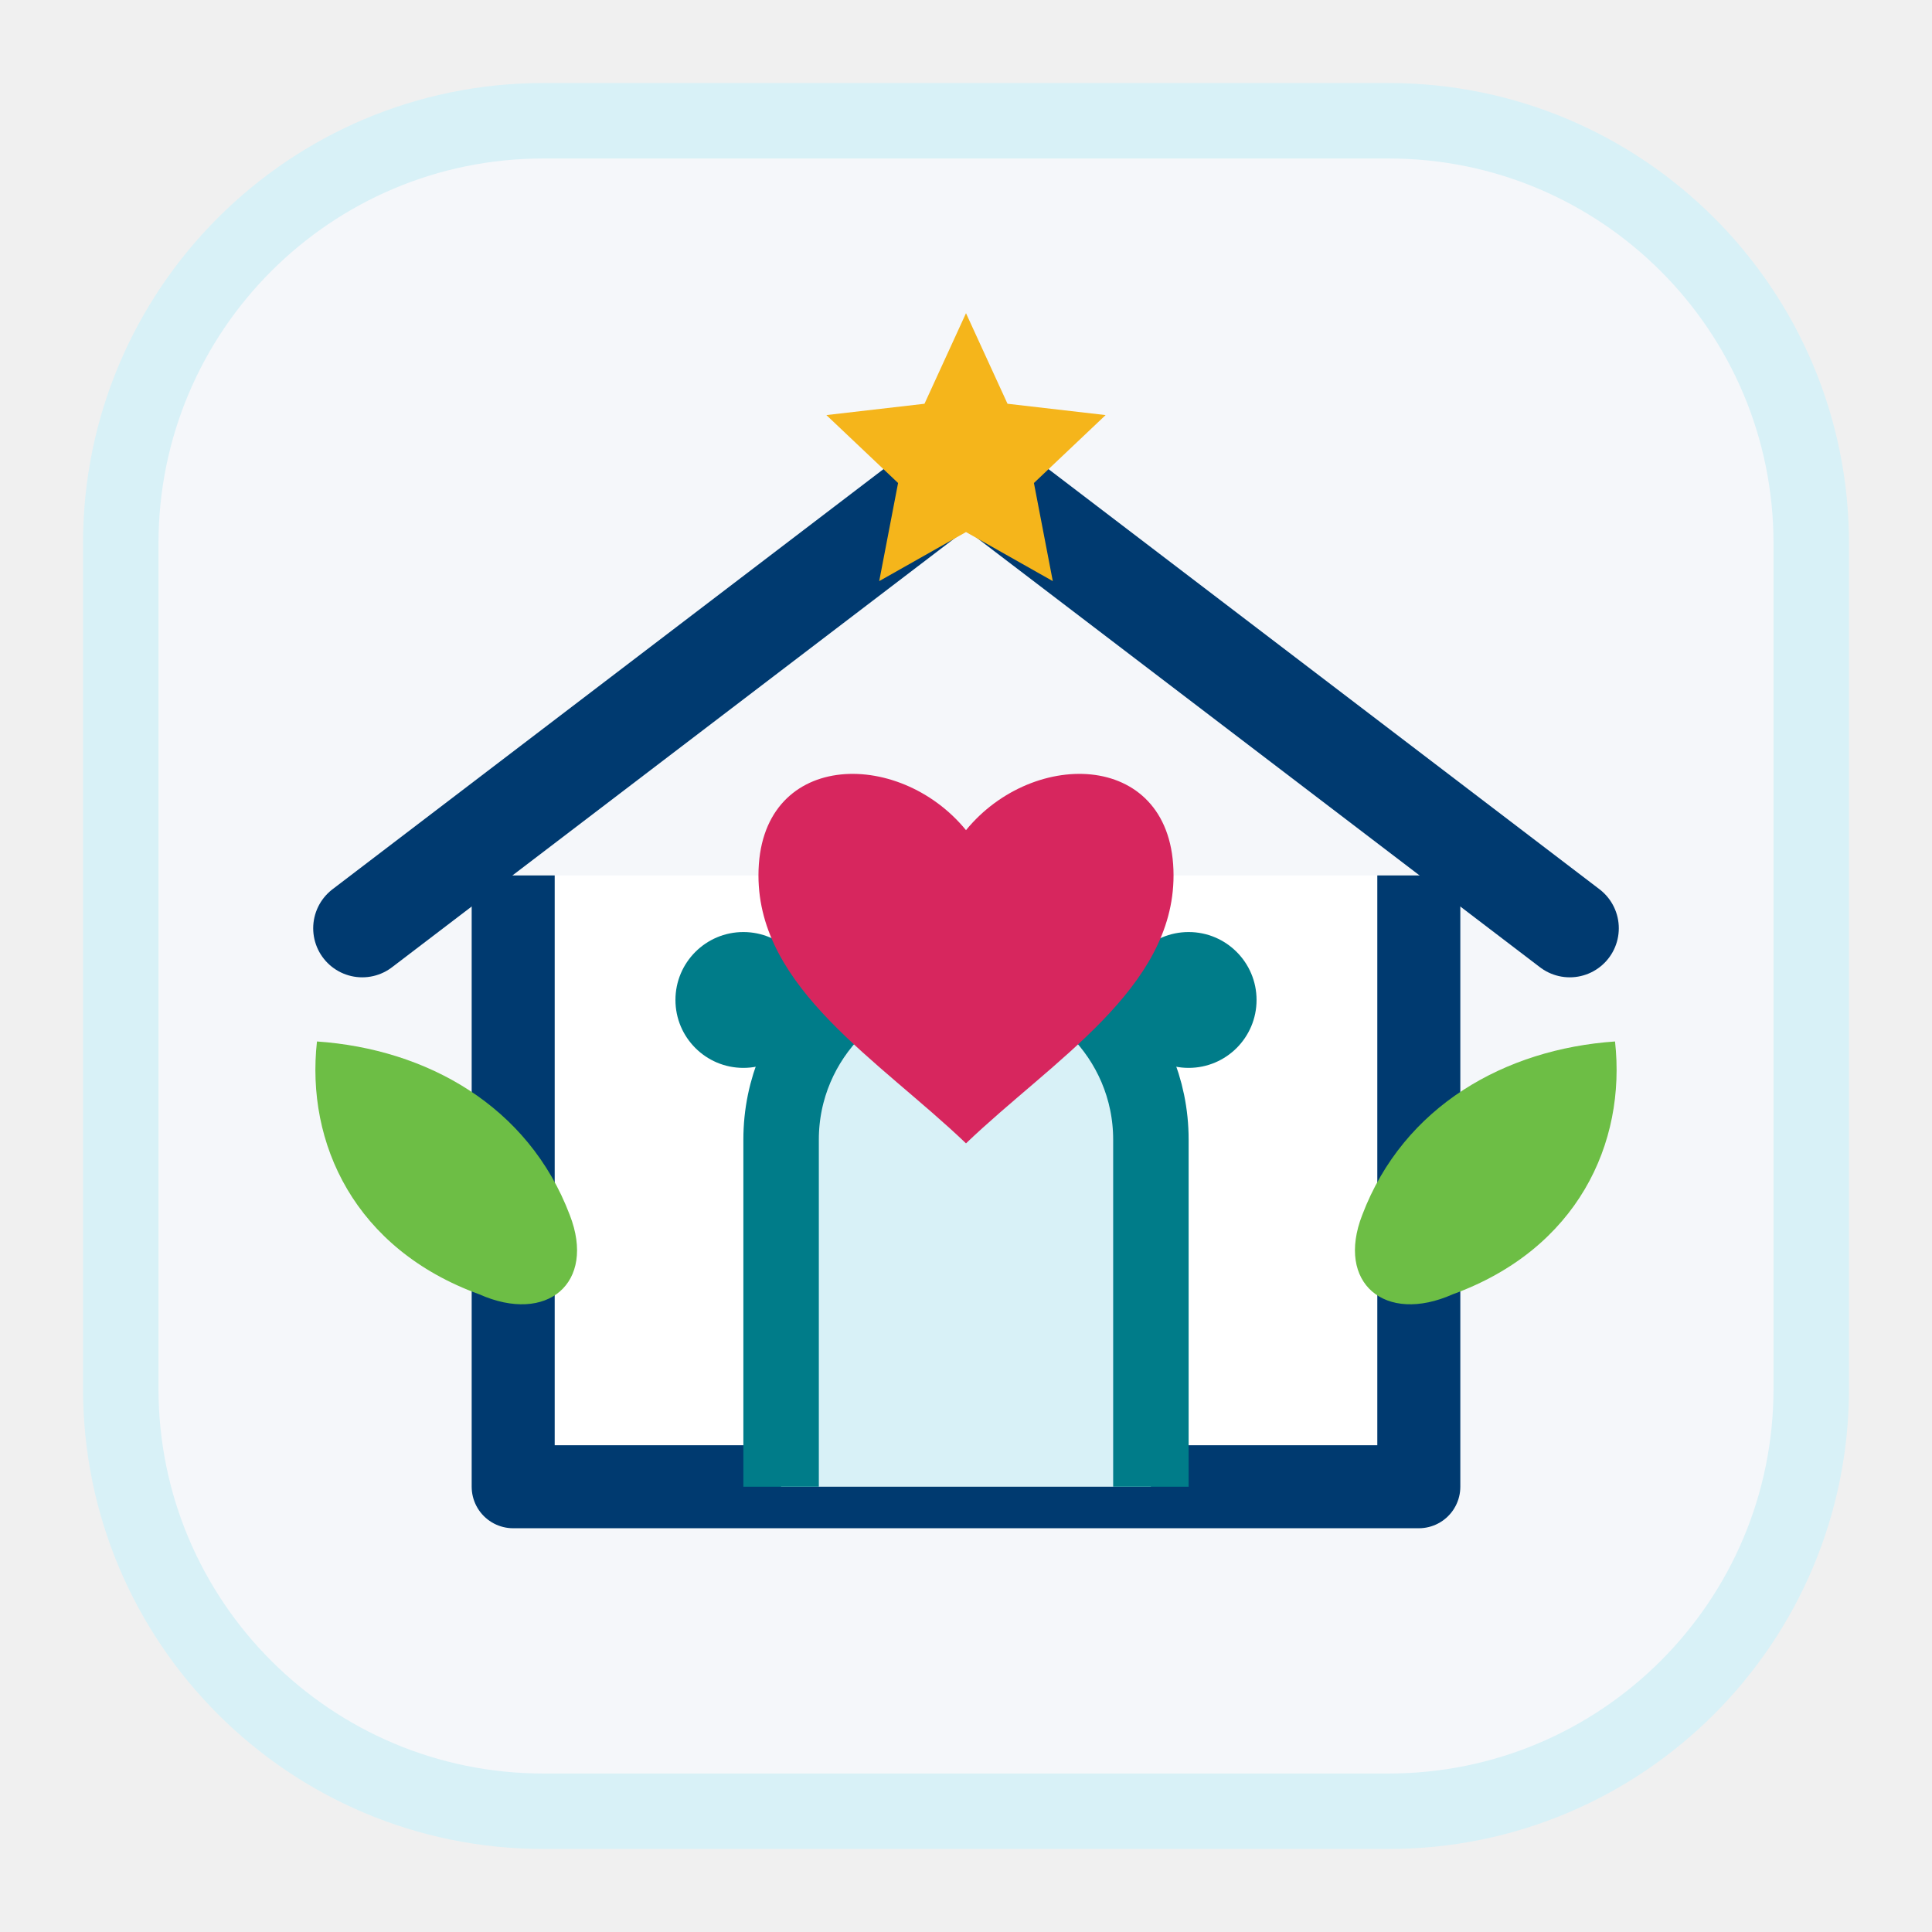
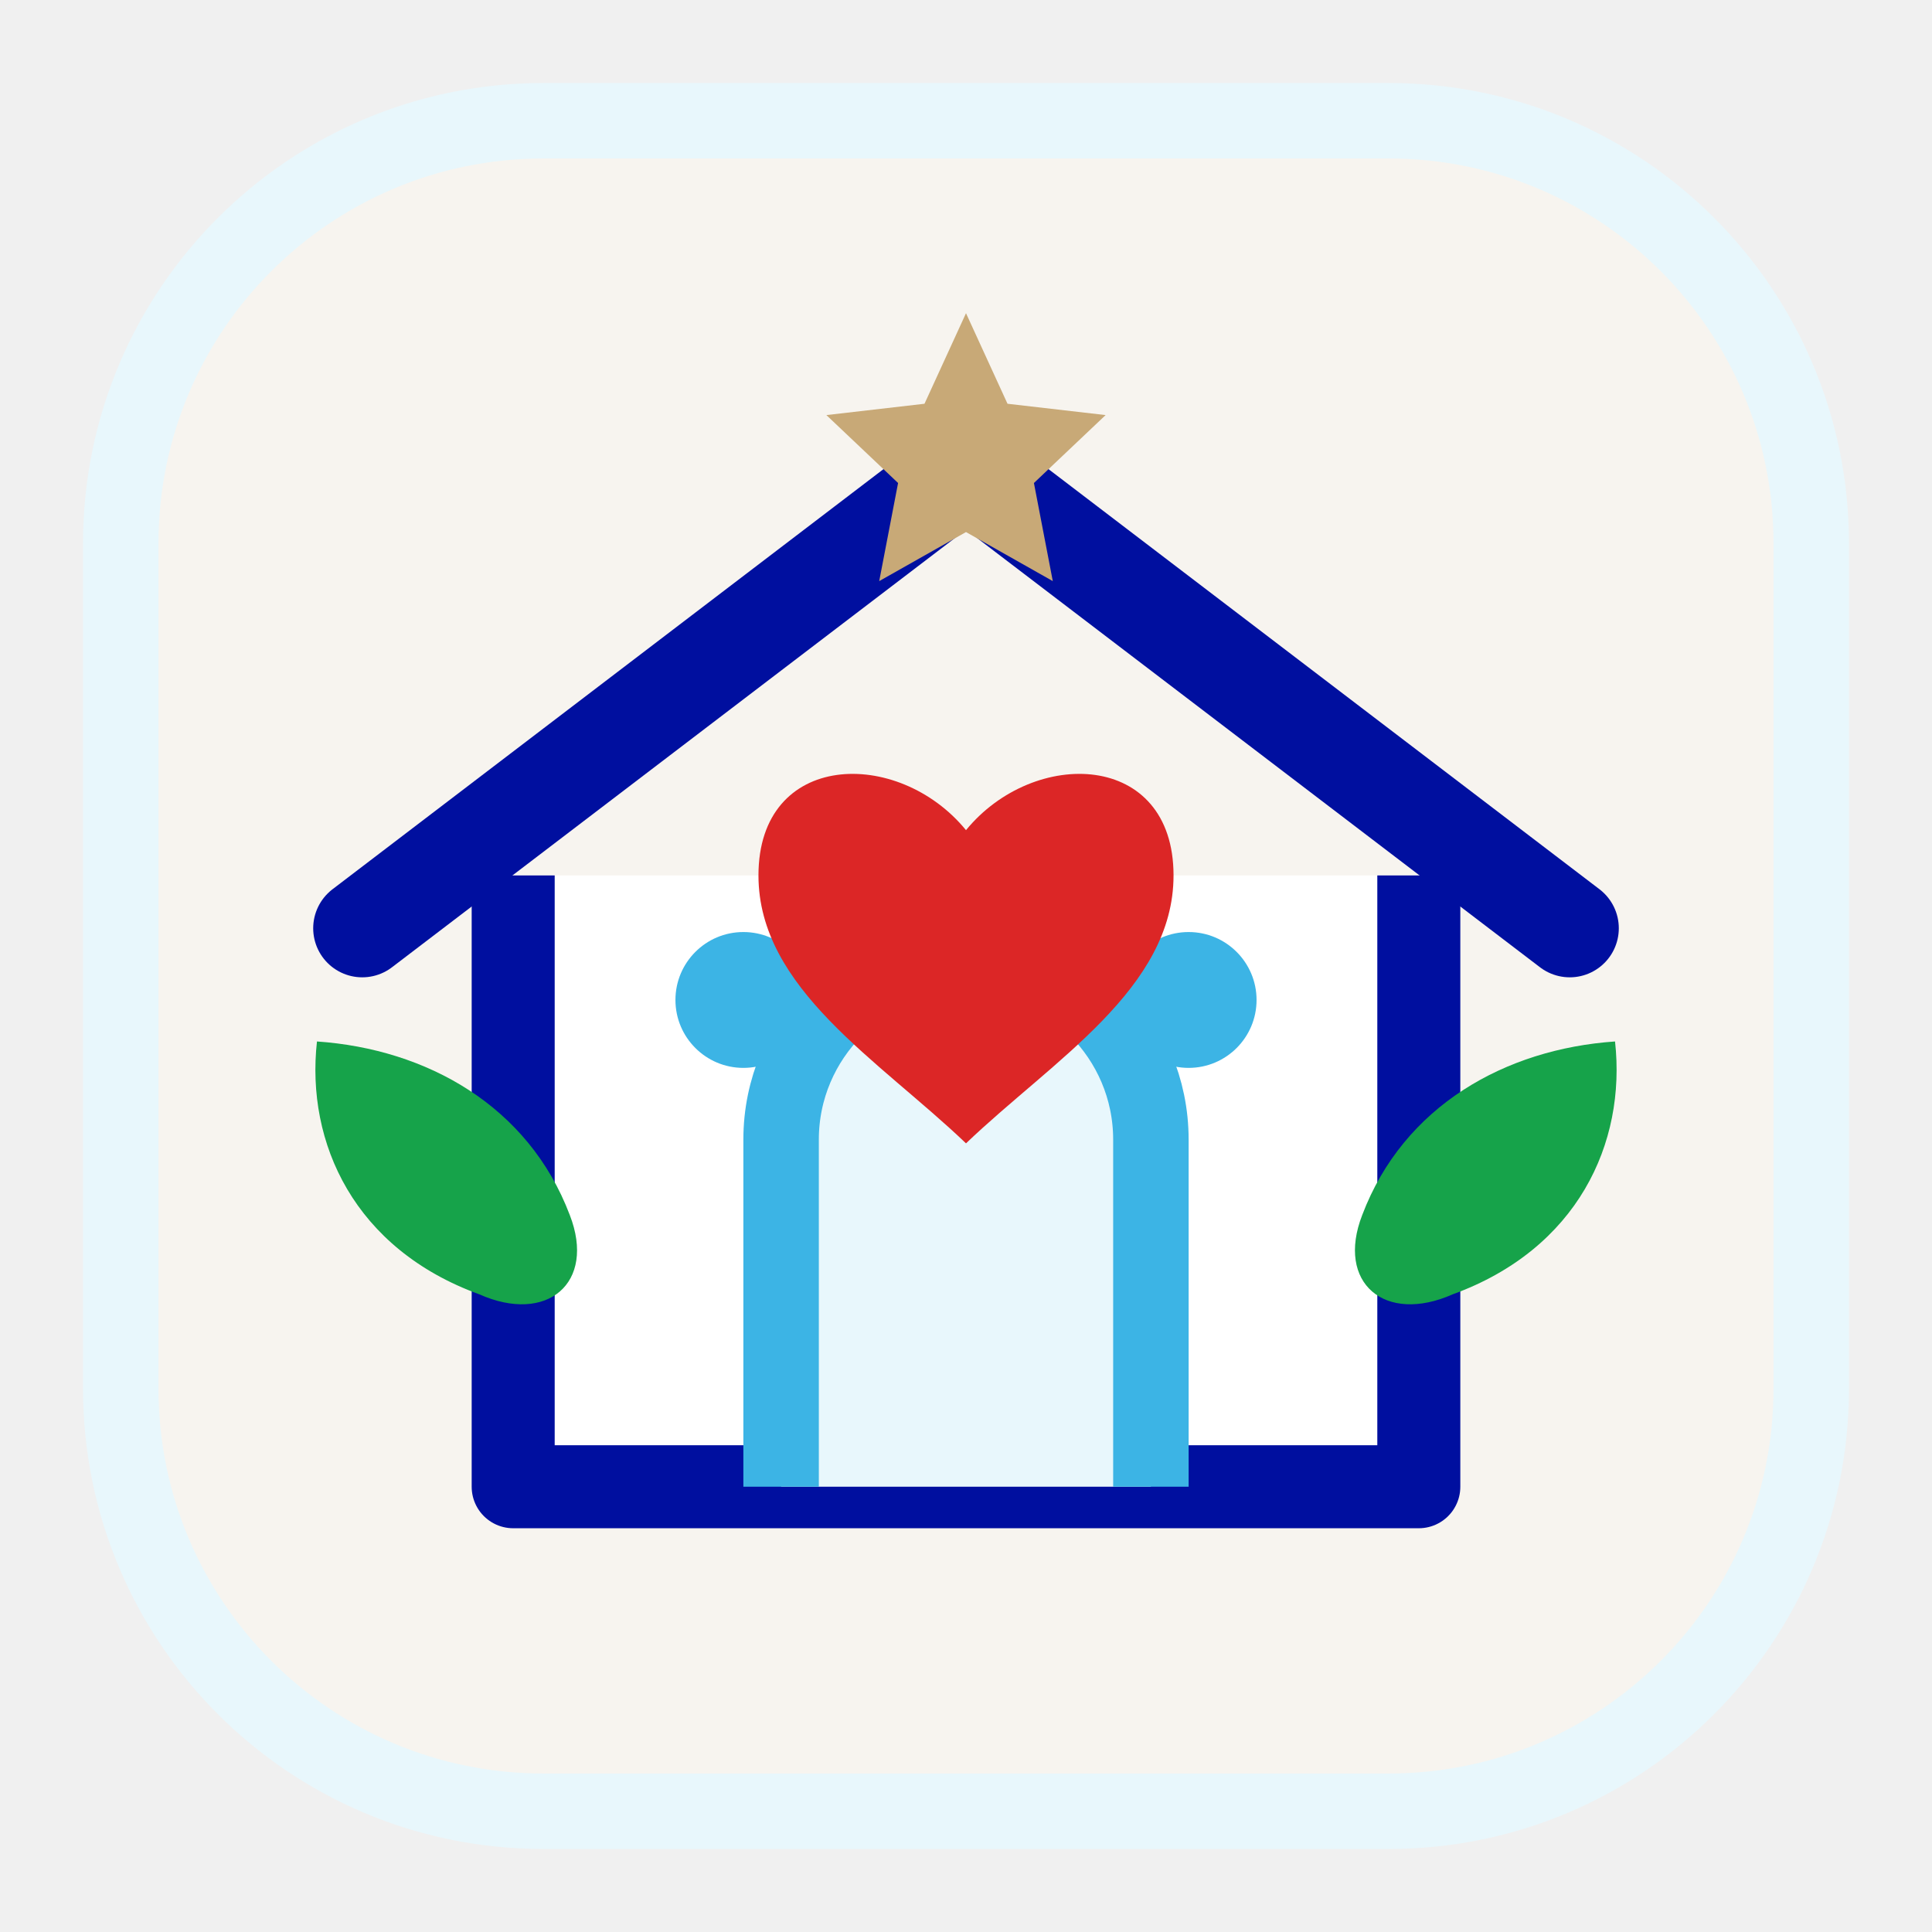
<svg xmlns="http://www.w3.org/2000/svg" width="512" height="512" viewBox="0 0 512 512" fill="none" role="img" aria-labelledby="title desc">
-   <rect x="32" y="32" width="448" height="448" rx="112" fill="#F5F7FA" />
-   <rect x="32" y="32" width="448" height="448" rx="112" stroke="#D8F1F7" stroke-width="20" />
-   <path d="M96 246L256 124L416 246" stroke="#003A70" stroke-width="26" stroke-linecap="round" stroke-linejoin="round" />
-   <path d="M136 232V394H376V232" fill="#FFFFFF" stroke="#003A70" stroke-width="22" stroke-linejoin="round" />
-   <path d="M207 394V302C207 275 229 253 256 253C283 253 305 275 305 302V394" fill="#D8F1F7" stroke="#007C89" stroke-width="20" stroke-linejoin="round" />
-   <circle cx="197" cy="265" r="18" fill="#007C89" />
-   <circle cx="315" cy="265" r="18" fill="#007C89" />
-   <path d="M256 220C238 198 201 199 201 232C201 262 233 281 256 303C279 281 311 262 311 232C311 199 274 198 256 220Z" fill="#D7265E" />
-   <path d="M127 343C94 331 81 303 84 276C113 278 140 293 151 322C158 340 145 351 127 343Z" fill="#6DBE45" />
-   <path d="M385 343C418 331 431 303 428 276C399 278 372 293 361 322C354 340 367 351 385 343Z" fill="#6DBE45" />
-   <path d="M256 83L267 107L293 110L274 128L279 154L256 141L233 154L238 128L219 110L245 107L256 83Z" fill="#F5B51B" />
+   <rect x="32" y="32" width="448" height="448" rx="112" fill="#F7F4EF" />
+   <rect x="32" y="32" width="448" height="448" rx="112" stroke="#E8F7FC" stroke-width="20" />
+   <path d="M96 246L256 124L416 246" stroke="#000F9F" stroke-width="26" stroke-linecap="round" stroke-linejoin="round" />
+   <path d="M136 232V394H376V232" fill="#FFFFFF" stroke="#000F9F" stroke-width="22" stroke-linejoin="round" />
+   <path d="M207 394V302C207 275 229 253 256 253C283 253 305 275 305 302V394" fill="#E8F7FC" stroke="#3CB4E5" stroke-width="20" stroke-linejoin="round" />
+   <circle cx="197" cy="265" r="18" fill="#3CB4E5" />
+   <circle cx="315" cy="265" r="18" fill="#3CB4E5" />
+   <path d="M256 220C238 198 201 199 201 232C201 262 233 281 256 303C279 281 311 262 311 232C311 199 274 198 256 220Z" fill="#DC2626" />
+   <path d="M127 343C94 331 81 303 84 276C113 278 140 293 151 322C158 340 145 351 127 343Z" fill="#16A34A" />
+   <path d="M385 343C418 331 431 303 428 276C399 278 372 293 361 322C354 340 367 351 385 343Z" fill="#16A34A" />
+   <path d="M256 83L267 107L293 110L274 128L279 154L256 141L233 154L238 128L219 110L245 107L256 83Z" fill="#C8A977" />
</svg>
